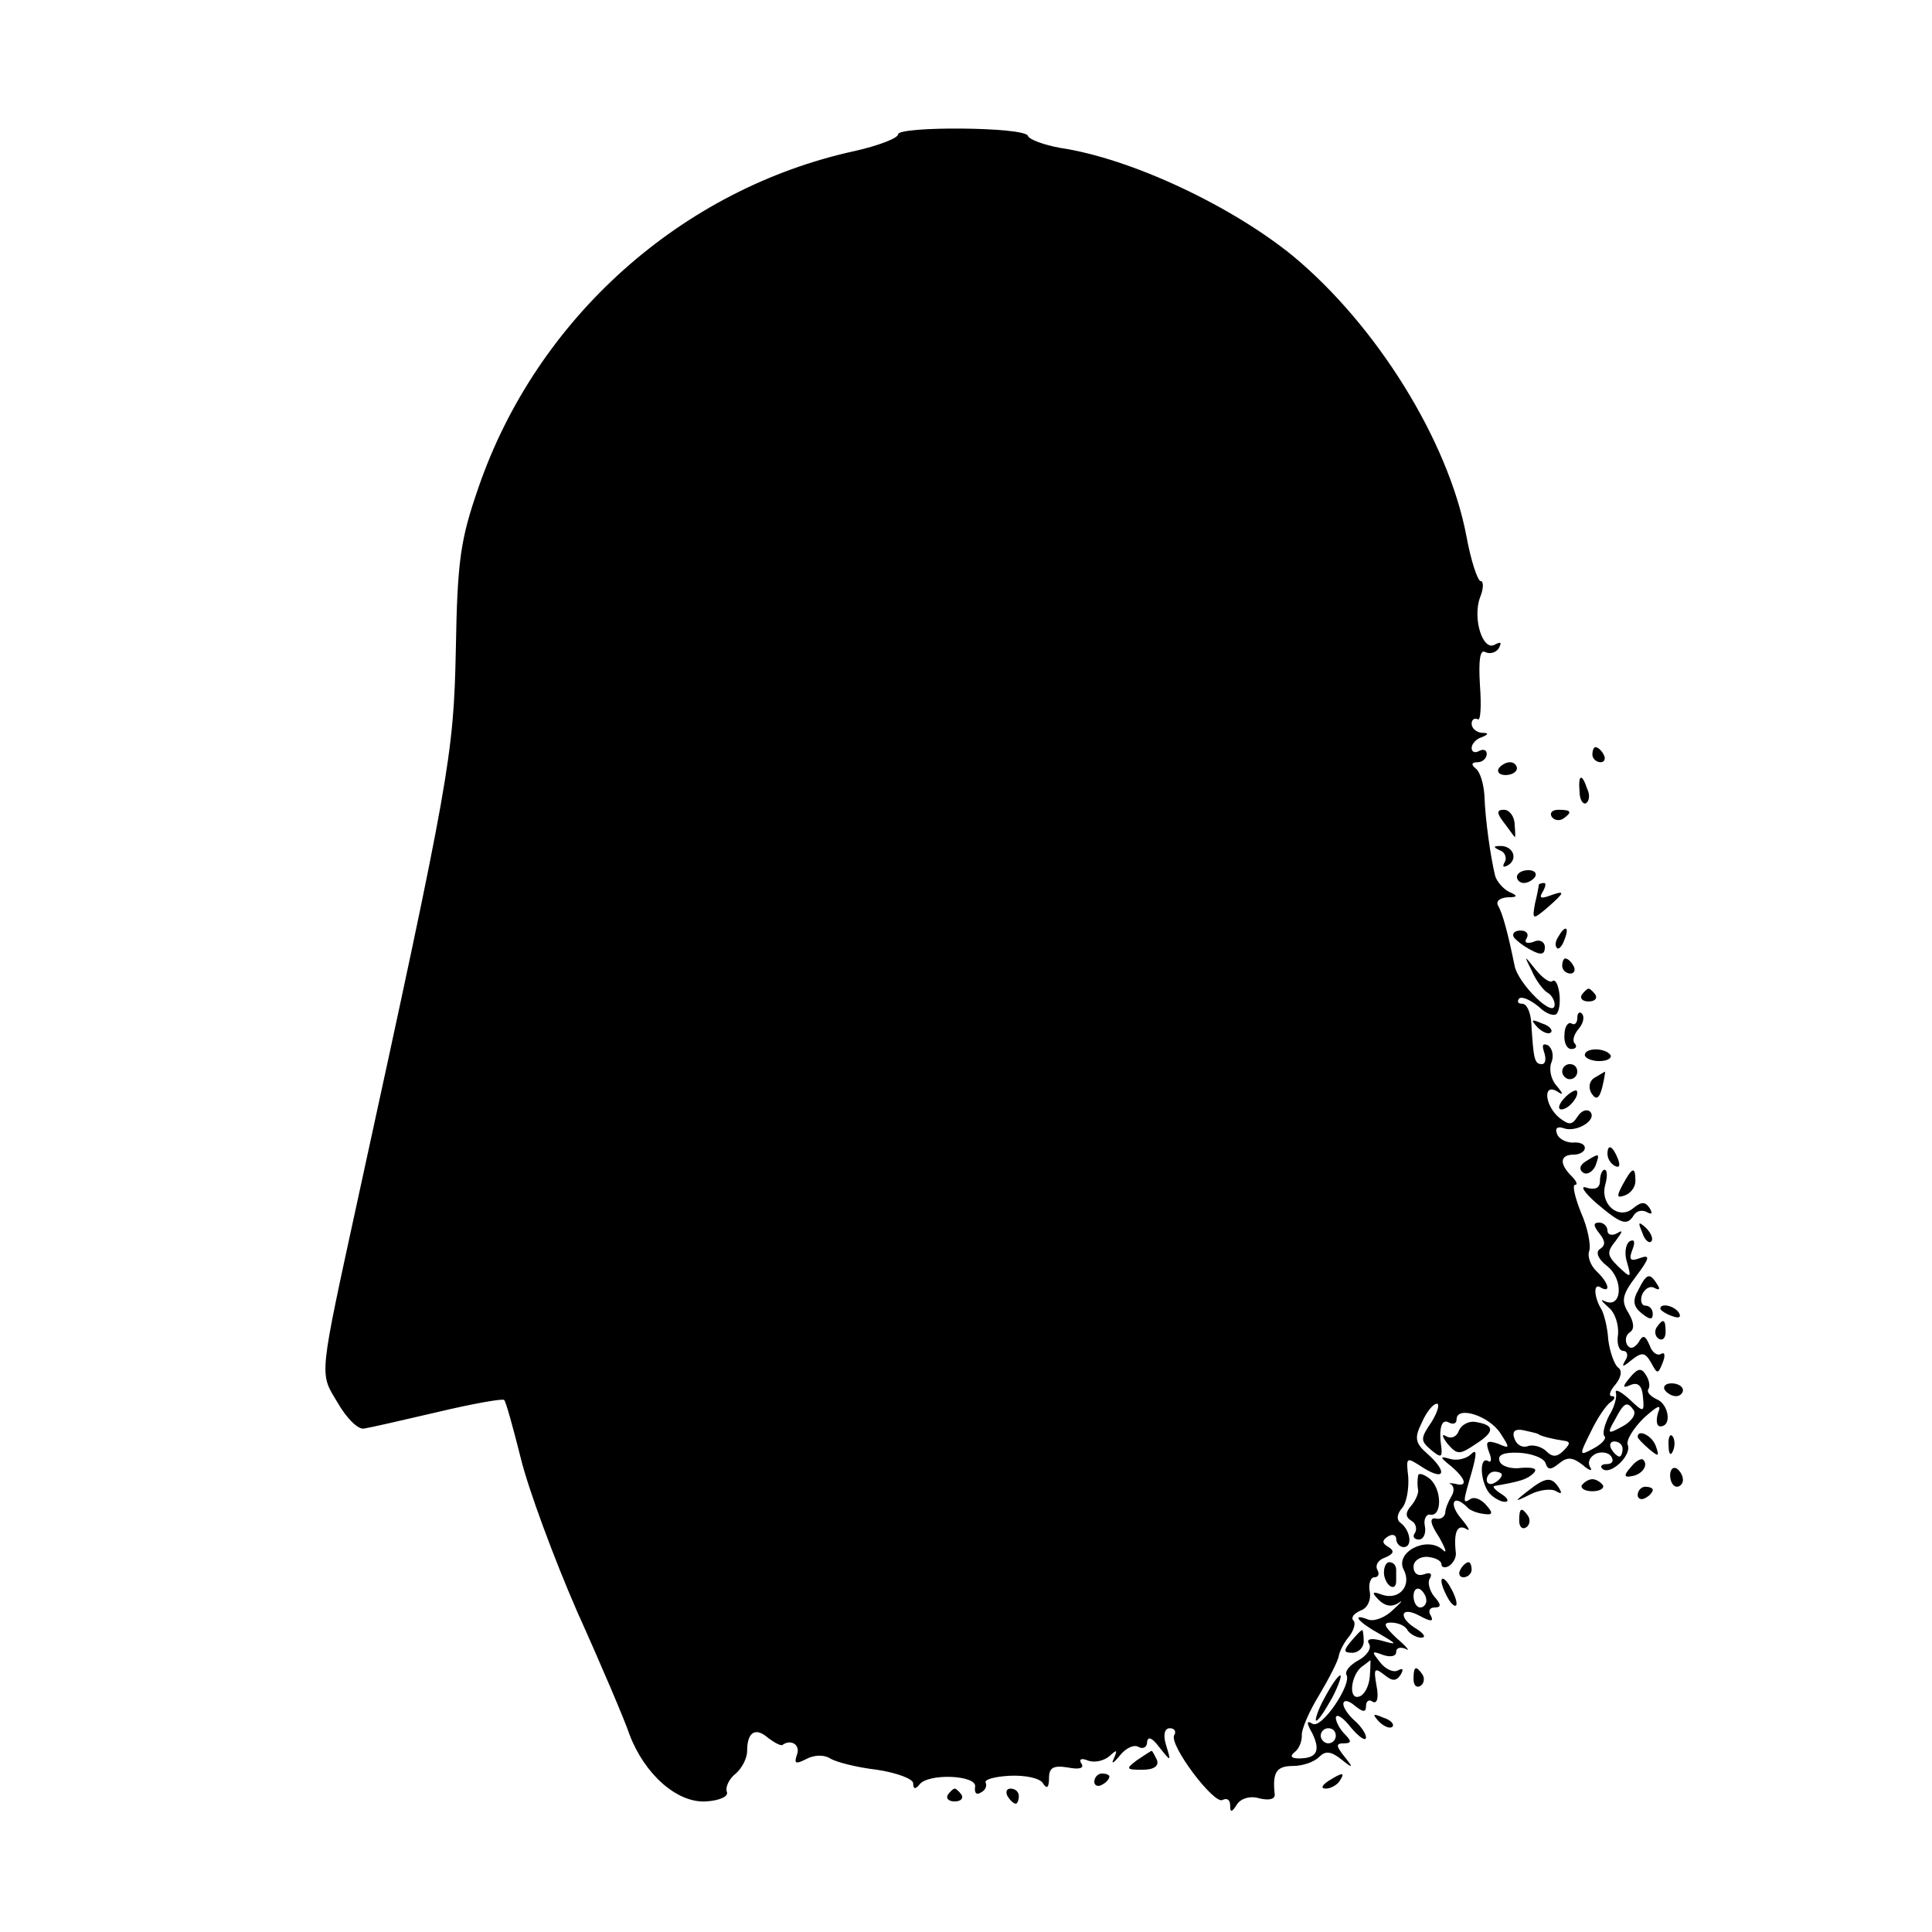
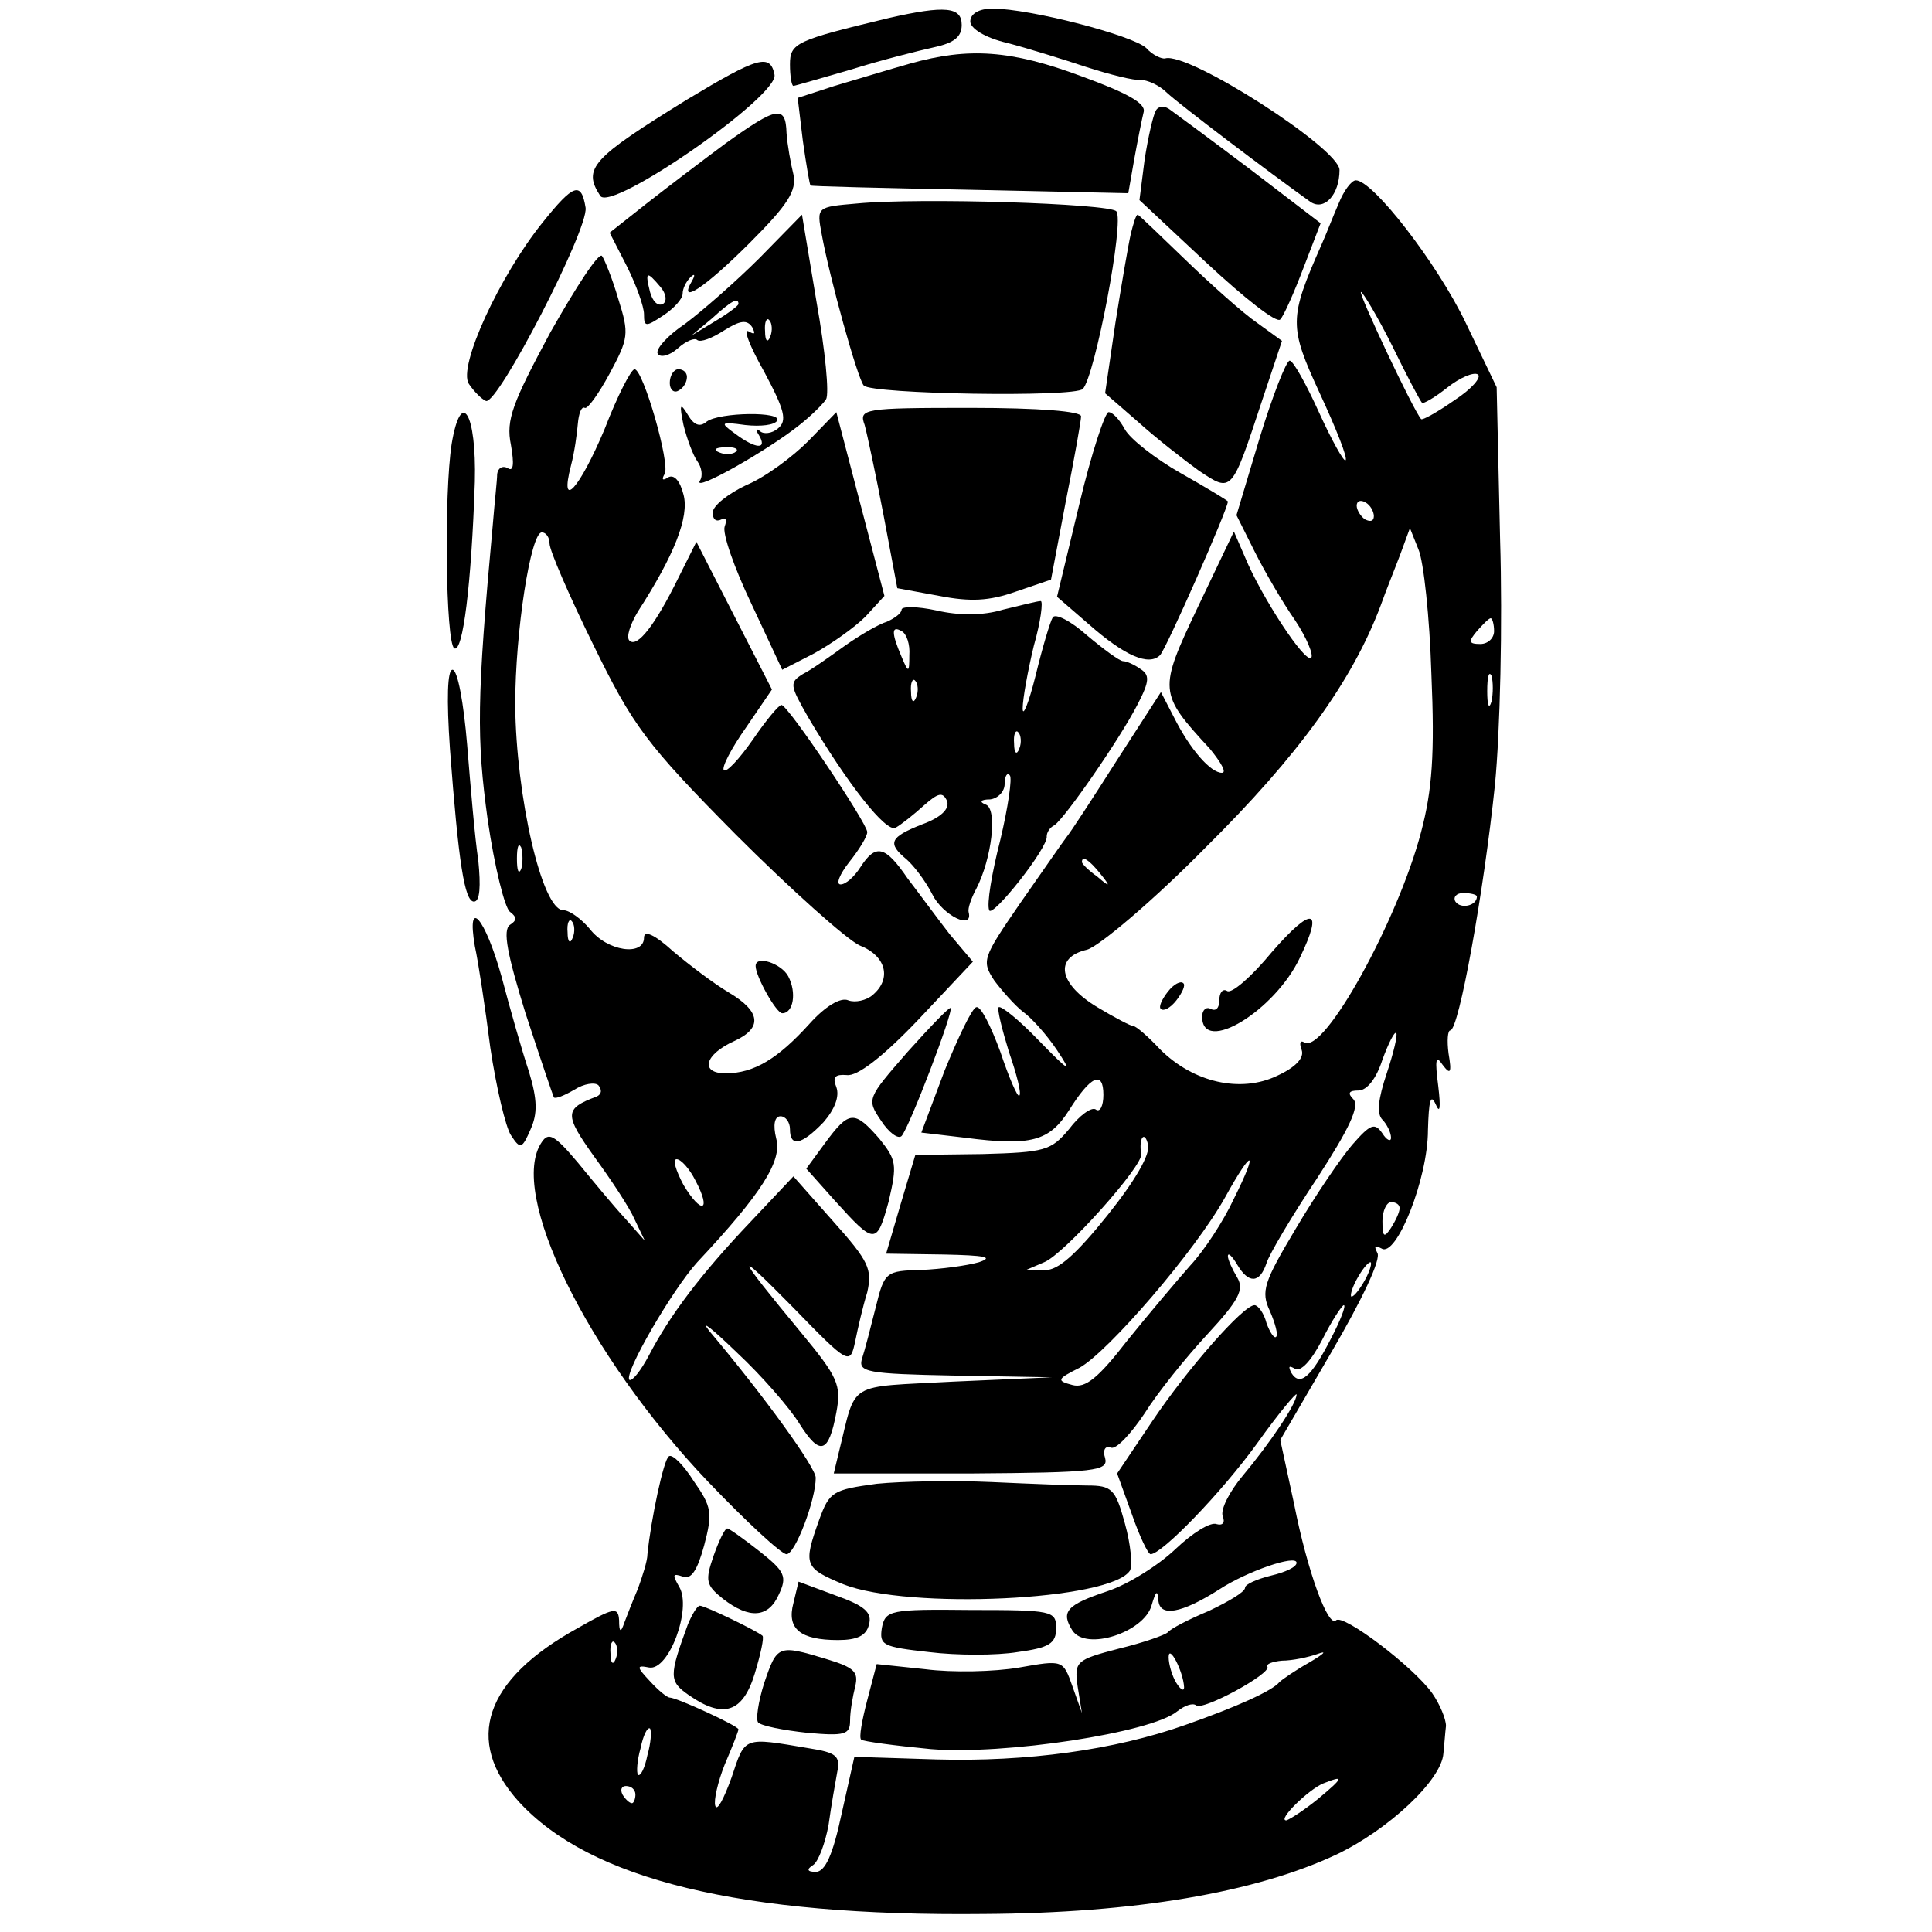
- <svg xmlns="http://www.w3.org/2000/svg" version="1.0" width="256pt" height="256pt" viewBox="0 0 256 256" preserveAspectRatio="xMidYMid meet">
-   <g transform="translate(0,256) scale(0.1,-0.1)" fill="#000000" stroke="none">
-     <path d="M1190 2382 c0 -5 -26 -15 -57 -22 -230 -50 -422 -222 -499 -446 -24 -69 -28 -97 -30 -215 -3 -141 -8 -169 -129 -724 -53 -244 -52 -233 -28 -273 12 -21 27 -36 35 -35 7 1 51 11 98 22 46 11 86 18 88 16 2 -1 12 -37 22 -77 10 -41 44 -133 75 -204 32 -71 63 -144 69 -162 20 -53 63 -91 101 -89 19 1 31 7 28 13 -2 6 3 17 12 24 8 7 15 20 15 30 0 25 11 32 28 17 8 -6 17 -11 19 -9 11 8 24 0 19 -13 -4 -12 -2 -13 12 -6 11 6 24 6 32 1 8 -5 36 -12 62 -15 26 -4 48 -12 48 -18 0 -8 3 -8 8 -2 11 16 78 13 74 -3 -1 -8 2 -11 8 -7 6 3 8 9 6 13 -2 4 12 8 32 9 20 1 40 -3 44 -10 5 -8 8 -6 8 7 0 14 6 17 25 14 15 -3 22 -1 18 5 -4 6 0 8 9 4 9 -3 21 0 28 6 10 9 11 9 6 -3 -4 -8 -1 -7 8 4 8 10 19 15 25 11 6 -3 11 0 11 7 1 8 7 5 16 -7 16 -20 16 -20 9 3 -4 13 -2 22 5 22 6 0 9 -4 6 -9 -8 -12 53 -93 64 -86 6 3 10 0 10 -7 0 -10 2 -10 9 1 5 8 18 12 30 8 13 -3 21 -1 20 6 -3 28 2 37 24 37 13 0 28 5 35 12 8 8 15 8 29 -3 16 -13 17 -12 4 4 -11 14 -11 17 0 17 10 0 10 3 1 12 -7 7 -12 17 -12 22 1 6 10 0 20 -13 11 -13 20 -19 20 -13 0 5 -7 15 -15 22 -8 7 -15 17 -15 22 0 6 7 5 15 -2 11 -9 15 -9 15 -1 0 7 4 10 9 6 6 -3 8 6 5 21 -4 23 -3 25 10 15 11 -9 16 -9 22 0 4 7 3 9 -3 6 -6 -4 -17 1 -24 10 -12 15 -12 16 4 10 9 -3 17 -2 17 4 0 6 6 7 13 4 6 -4 1 3 -12 14 -17 16 -19 21 -8 21 9 0 19 -4 22 -10 3 -5 12 -10 18 -10 7 0 4 5 -5 11 -26 15 -23 32 3 18 15 -8 19 -8 15 0 -4 6 -2 11 5 11 9 0 9 4 -1 15 -6 8 -9 19 -5 24 3 6 0 8 -8 5 -8 -3 -14 1 -14 10 0 8 9 14 19 13 10 -1 18 -5 18 -10 0 -4 5 -5 10 -2 6 4 10 12 9 18 -3 27 2 38 14 31 6 -4 3 2 -7 14 -17 20 -10 33 8 15 3 -4 13 -8 22 -9 12 -2 13 1 3 12 -6 7 -15 11 -20 8 -11 -7 -11 -6 1 35 7 25 7 32 -1 24 -6 -6 -19 -9 -28 -6 -14 4 -13 2 2 -10 20 -17 22 -28 5 -23 -7 1 -10 1 -5 -1 4 -3 4 -10 0 -16 -4 -7 -8 -16 -8 -22 -1 -5 -6 -9 -13 -7 -8 1 -7 -7 5 -25 9 -16 11 -23 4 -16 -21 18 -63 -4 -51 -27 11 -21 -6 -41 -29 -33 -13 5 -14 3 -4 -7 8 -8 17 -10 26 -4 7 5 4 1 -7 -9 -10 -10 -25 -16 -33 -13 -23 9 -14 -3 15 -19 24 -14 24 -15 3 -9 -15 4 -21 2 -17 -4 4 -6 -3 -16 -14 -22 -11 -6 -18 -14 -16 -19 8 -12 -33 -73 -45 -65 -8 5 -8 1 0 -13 11 -23 6 -33 -18 -33 -10 0 -12 3 -6 8 6 4 10 14 10 22 -1 8 10 33 23 54 13 22 25 45 26 52 1 6 7 18 14 26 6 8 9 18 5 21 -3 4 1 9 10 13 9 3 14 14 12 25 -2 10 1 19 6 19 6 0 7 5 4 10 -3 6 1 13 10 16 12 5 13 9 5 14 -9 5 -9 9 -1 14 6 4 11 2 11 -3 0 -6 5 -11 10 -11 12 0 9 22 -4 32 -6 4 -5 12 2 20 6 7 9 26 8 41 -3 27 -3 27 20 12 29 -18 32 -5 5 19 -16 14 -17 21 -7 41 6 14 15 25 20 25 4 0 1 -11 -7 -24 -15 -22 -15 -25 -1 -37 13 -11 15 -10 14 2 -4 26 0 40 10 34 6 -3 10 -1 10 4 0 19 43 5 58 -18 13 -20 13 -21 -3 -14 -15 5 -17 3 -12 -11 4 -9 3 -15 -1 -12 -12 7 -11 -26 1 -42 5 -6 15 -12 21 -12 6 0 4 5 -4 10 -8 5 -13 10 -10 11 35 6 44 9 52 17 6 6 0 8 -16 7 -13 -2 -27 2 -29 9 -3 8 5 12 26 11 17 -1 33 -7 35 -14 3 -9 7 -9 18 0 11 9 18 8 31 -2 9 -8 14 -9 10 -3 -4 7 0 14 8 18 8 3 17 1 20 -4 4 -6 1 -10 -6 -10 -7 0 -9 -3 -6 -6 10 -10 39 17 34 31 -3 6 7 22 21 36 19 17 24 19 19 7 -3 -10 -2 -18 3 -18 16 0 11 30 -5 36 -8 4 -13 9 -11 13 3 4 1 13 -3 19 -6 10 -11 9 -21 -3 -11 -13 -10 -15 1 -10 10 4 15 -2 16 -16 2 -21 1 -21 -18 -3 -11 10 -19 14 -18 9 2 -6 -2 -20 -9 -31 -6 -12 -9 -24 -6 -27 3 -3 -3 -10 -14 -16 -20 -11 -20 -10 -4 22 8 17 20 35 26 39 6 4 7 8 2 8 -5 0 -3 7 5 16 7 9 9 18 3 22 -5 4 -11 21 -13 37 -1 17 -6 35 -9 40 -10 16 -11 36 -1 29 14 -8 11 6 -6 22 -8 8 -12 20 -9 27 2 7 -2 30 -11 50 -8 20 -12 37 -8 37 4 0 2 5 -5 12 -16 16 -15 28 3 28 8 0 15 4 15 9 0 5 -7 8 -16 7 -9 0 -19 5 -21 12 -3 7 1 10 9 7 17 -6 45 11 35 22 -5 4 -12 1 -17 -7 -7 -11 -11 -11 -24 -1 -19 16 -22 46 -3 35 9 -6 9 -4 -1 8 -7 8 -10 22 -6 31 3 8 1 18 -5 22 -7 3 -8 0 -5 -9 3 -9 2 -16 -3 -16 -10 0 -11 7 -14 55 -1 14 -6 25 -12 25 -6 0 -7 3 -4 7 4 3 15 -2 26 -11 10 -10 21 -13 24 -9 8 12 2 49 -6 43 -3 -3 -13 4 -22 15 -16 20 -16 20 -5 -2 5 -12 15 -25 20 -28 6 -3 10 -11 10 -16 0 -20 -48 27 -53 51 -9 44 -16 70 -22 80 -3 6 2 10 12 11 14 0 15 2 3 7 -8 4 -17 14 -19 22 -6 25 -13 74 -14 105 -1 17 -6 33 -12 37 -6 5 -5 8 3 8 6 0 12 5 12 11 0 5 -4 7 -10 4 -5 -3 -10 -2 -10 4 0 5 6 12 13 14 10 4 10 6 0 6 -7 1 -13 6 -13 12 0 5 3 8 8 6 4 -3 5 18 3 45 -2 33 0 48 7 44 6 -3 14 -1 18 5 4 8 3 9 -5 5 -16 -10 -30 34 -20 62 5 12 5 22 1 22 -4 0 -13 27 -19 60 -24 126 -119 279 -230 371 -81 66 -214 129 -308 143 -22 4 -41 11 -43 16 -4 12 -172 13 -172 2z m975 -1691 c3 -6 -4 -15 -15 -21 -20 -11 -21 -10 -10 9 12 23 16 25 25 12z m-127 -31 c3 -3 20 -7 34 -9 9 -1 9 -4 0 -13 -9 -9 -15 -9 -23 -1 -6 6 -17 9 -24 7 -7 -3 -15 1 -18 9 -4 10 0 14 11 12 9 -2 18 -4 20 -5z m112 -20 c0 -5 -2 -10 -4 -10 -3 0 -8 5 -11 10 -3 6 -1 10 4 10 6 0 11 -4 11 -10z m-160 -34 c0 -3 -4 -8 -10 -11 -5 -3 -10 -1 -10 4 0 6 5 11 10 11 6 0 10 -2 10 -4z m-100 -167 c0 -5 -4 -9 -8 -9 -5 0 -9 7 -9 15 0 8 4 12 9 9 4 -3 8 -9 8 -15z m-75 -101 c-1 -12 -7 -24 -14 -26 -15 -5 -11 29 4 40 6 4 10 8 11 8 0 0 0 -10 -1 -22z m-45 -78 c0 -5 -4 -10 -10 -10 -5 0 -10 5 -10 10 0 6 5 10 10 10 6 0 10 -4 10 -10z" />
-     <path d="M2110 1560 c0 -5 5 -10 11 -10 5 0 7 5 4 10 -3 6 -8 10 -11 10 -2 0 -4 -4 -4 -10z" />
-     <path d="M1986 1542 c-3 -5 1 -9 9 -9 8 0 15 4 15 9 0 4 -4 8 -9 8 -6 0 -12 -4 -15 -8z" />
-     <path d="M2093 1511 c0 -11 5 -18 9 -15 4 3 5 11 1 19 -7 21 -12 19 -10 -4z" />
-     <path d="M1992 1471 c7 -9 13 -18 15 -20 1 -2 1 5 0 16 0 11 -7 20 -14 20 -10 0 -10 -4 -1 -16z" />
-     <path d="M2056 1478 c3 -5 10 -6 15 -3 13 9 11 12 -6 12 -8 0 -12 -4 -9 -9z" />
-     <path d="M1988 1433 c6 -2 9 -10 6 -15 -4 -7 -2 -8 5 -4 13 9 5 26 -12 25 -9 0 -8 -2 1 -6z" />
-     <path d="M2010 1398 c0 -4 4 -8 9 -8 6 0 12 4 15 8 3 5 -1 9 -9 9 -8 0 -15 -4 -15 -9z" />
-     <path d="M2039 1388 c0 -2 -2 -13 -5 -25 -4 -22 -3 -22 16 -6 24 21 25 24 3 16 -11 -4 -14 -3 -9 5 4 7 5 12 2 12 -3 0 -6 -1 -7 -2z" />
-     <path d="M2006 1318 c3 -4 13 -12 23 -17 13 -7 18 -6 18 4 0 7 -7 11 -15 7 -9 -3 -13 -1 -9 5 3 5 0 10 -8 10 -8 0 -12 -4 -9 -9z" />
-     <path d="M2065 1319 c-4 -6 -5 -12 -2 -15 2 -3 7 2 10 11 7 17 1 20 -8 4z" />
-     <path d="M2070 1280 c0 -5 5 -10 11 -10 5 0 7 5 4 10 -3 6 -8 10 -11 10 -2 0 -4 -4 -4 -10z" />
-     <path d="M2096 1242 c-3 -5 1 -9 9 -9 8 0 12 4 9 9 -3 4 -7 8 -9 8 -2 0 -6 -4 -9 -8z" />
-     <path d="M2090 1211 c0 -7 -4 -10 -8 -7 -4 2 -9 -4 -9 -15 -1 -10 3 -19 9 -19 6 0 8 3 5 7 -4 3 -2 12 5 20 6 7 8 16 4 20 -3 3 -6 1 -6 -6z" />
-     <path d="M2037 1199 c7 -7 15 -10 18 -7 3 3 -2 9 -12 12 -14 6 -15 5 -6 -5z" />
-     <path d="M2100 1162 c0 -4 9 -8 19 -8 11 0 17 4 15 8 -7 10 -34 10 -34 0z" />
-     <path d="M2070 1140 c0 -5 5 -10 10 -10 6 0 10 5 10 10 0 6 -4 10 -10 10 -5 0 -10 -4 -10 -10z" />
-     <path d="M2113 1132 c-7 -4 -9 -13 -4 -21 6 -9 10 -7 14 8 3 12 4 21 4 21 -1 0 -7 -4 -14 -8z" />
-     <path d="M2072 1104 c-7 -8 -8 -14 -3 -14 10 0 25 19 20 25 -2 1 -10 -3 -17 -11z" />
-     <path d="M2130 1031 c0 -6 4 -13 10 -16 6 -3 7 1 4 9 -7 18 -14 21 -14 7z" />
-     <path d="M2101 1021 c-8 -5 -9 -11 -3 -15 5 -3 12 1 16 9 6 17 6 18 -13 6z" />
-     <path d="M2120 995 c0 -9 -6 -12 -17 -9 -10 4 -5 -5 12 -20 33 -28 41 -31 50 -16 4 6 11 7 17 4 7 -4 8 -2 4 5 -6 9 -11 9 -22 0 -19 -16 -44 5 -37 31 3 11 3 20 -1 20 -3 0 -6 -7 -6 -15z" />
-     <path d="M2150 990 c-8 -15 -8 -18 3 -14 8 3 14 11 14 19 0 20 -4 19 -17 -5z" />
-     <path d="M2119 926 c8 -10 9 -16 1 -21 -6 -4 -3 -13 10 -23 22 -18 19 -57 -4 -46 -6 3 -4 0 5 -8 9 -7 14 -23 13 -36 -2 -12 1 -22 7 -22 5 0 7 -6 3 -12 -6 -10 -4 -10 8 0 14 11 18 10 26 -4 8 -15 9 -15 15 0 4 10 3 15 -2 12 -5 -3 -12 2 -15 11 -6 14 -9 15 -15 4 -6 -8 -11 -9 -15 -3 -3 6 -2 13 4 17 6 4 5 13 -2 25 -10 16 -9 24 10 49 18 24 19 29 5 24 -13 -5 -15 -2 -10 11 4 10 3 15 -4 11 -5 -4 -7 -16 -3 -28 6 -21 5 -21 -12 -5 -15 15 -15 19 -3 34 9 12 10 15 2 10 -7 -4 -13 -2 -13 3 0 6 -5 11 -11 11 -8 0 -8 -4 0 -14z" />
-     <path d="M2176 927 c3 -10 9 -15 12 -12 3 3 0 11 -7 18 -10 9 -11 8 -5 -6z" />
-     <path d="M2171 851 c-8 -14 -7 -22 4 -31 11 -9 15 -9 15 -1 0 6 -4 11 -10 11 -5 0 -7 7 -4 15 4 8 11 12 17 8 6 -3 7 -1 3 5 -10 16 -14 15 -25 -7z" />
-     <path d="M2200 826 c0 -2 7 -7 16 -10 8 -3 12 -2 9 4 -6 10 -25 14 -25 6z" />
-     <path d="M2195 801 c-3 -5 -2 -12 3 -15 5 -3 9 1 9 9 0 17 -3 19 -12 6z" />
-     <path d="M2206 718 c3 -4 9 -8 15 -8 5 0 9 4 9 8 0 5 -7 9 -15 9 -8 0 -12 -4 -9 -9z" />
-     <path d="M1933 664 c-3 -8 -10 -11 -17 -7 -6 4 -5 -1 2 -10 13 -15 16 -15 38 0 25 16 25 25 -2 29 -8 1 -18 -4 -21 -12z" />
-     <path d="M2170 656 c0 -2 7 -9 15 -16 13 -11 14 -10 9 4 -5 14 -24 23 -24 12z" />
-     <path d="M2211 644 c0 -11 3 -14 6 -6 3 7 2 16 -1 19 -3 4 -6 -2 -5 -13z" />
-     <path d="M2161 616 c-10 -11 -9 -14 1 -12 14 2 23 15 15 22 -2 2 -10 -2 -16 -10z" />
-     <path d="M2213 605 c0 -8 4 -15 9 -15 4 0 8 4 8 9 0 6 -4 12 -8 15 -5 3 -9 -1 -9 -9z" />
-     <path d="M1879 604 c-1 -5 -1 -13 0 -18 1 -4 -3 -14 -9 -21 -8 -9 -8 -15 0 -20 6 -3 8 -11 5 -16 -4 -5 -1 -9 5 -9 6 0 10 8 8 18 -2 9 2 16 7 15 16 -3 16 34 -1 48 -8 6 -15 8 -15 3z" />
-     <path d="M2024 584 c-18 -14 -18 -15 4 -4 12 6 28 8 34 4 7 -4 8 -3 4 4 -10 16 -18 15 -42 -4z" />
-     <path d="M2096 592 c-2 -4 4 -8 14 -8 10 0 16 4 14 8 -3 4 -9 8 -14 8 -5 0 -11 -4 -14 -8z" />
-     <path d="M2170 579 c0 -5 5 -7 10 -4 6 3 10 8 10 11 0 2 -4 4 -10 4 -5 0 -10 -5 -10 -11z" />
-     <path d="M2013 545 c0 -8 4 -12 9 -9 5 3 6 10 3 15 -9 13 -12 11 -12 -6z" />
-     <path d="M1834 473 c3 -16 16 -22 16 -8 0 3 0 10 0 15 0 6 -4 10 -9 10 -5 0 -8 -8 -7 -17z" />
-     <path d="M1935 480 c-3 -5 -1 -10 4 -10 6 0 11 5 11 10 0 6 -2 10 -4 10 -3 0 -8 -4 -11 -10z" />
-     <path d="M1910 465 c0 -5 5 -17 10 -25 5 -8 10 -10 10 -5 0 6 -5 17 -10 25 -5 8 -10 11 -10 5z" />
-     <path d="M1790 385 c-10 -12 -10 -15 2 -15 8 0 15 7 15 15 0 8 -1 15 -2 15 -2 0 -8 -7 -15 -15z" />
-     <path d="M1873 335 c0 -8 4 -12 9 -9 5 3 6 10 3 15 -9 13 -12 11 -12 -6z" />
-     <path d="M1755 310 c-9 -16 -13 -30 -11 -30 3 0 12 14 21 30 9 17 13 30 11 30 -3 0 -12 -13 -21 -30z" />
-     <path d="M1827 279 c7 -7 15 -10 18 -7 3 3 -2 9 -12 12 -14 6 -15 5 -6 -5z" />
-     <path d="M1507 228 c-16 -12 -15 -13 7 -13 15 0 22 5 19 13 -3 6 -6 12 -7 12 -1 0 -10 -6 -19 -12z" />
-     <path d="M1450 199 c0 -5 5 -7 10 -4 6 3 10 8 10 11 0 2 -4 4 -10 4 -5 0 -10 -5 -10 -11z" />
-     <path d="M1760 200 c-9 -6 -10 -10 -3 -10 6 0 15 5 18 10 8 12 4 12 -15 0z" />
-     <path d="M1256 182 c-3 -5 1 -9 9 -9 8 0 12 4 9 9 -3 4 -7 8 -9 8 -2 0 -6 -4 -9 -8z" />
-     <path d="M1335 180 c3 -5 8 -10 11 -10 2 0 4 5 4 10 0 6 -5 10 -11 10 -5 0 -7 -4 -4 -10z" />
+ <svg xmlns="http://www.w3.org/2000/svg" version="1.0" width="225pt" height="225pt" viewBox="0 0 225 225" preserveAspectRatio="xMidYMid meet">
+   <g transform="translate(0,225) scale(0.1,-0.1)" fill="#000000" stroke="none">
+     <path d="M1035 2229 c-108 -26 -115 -29 -115 -54 0 -14 2 -25 4 -25 2 0 32 9 67 19 35 11 79 22 97 26 23 5 32 12 32 26 0 21 -19 23 -85 8z" />
+     <path d="M1130 2225 c0 -8 17 -19 43 -25 23 -6 65 -19 92 -28 28 -9 56 -16 63 -15 8 0 22 -6 31 -15 15 -14 118 -92 167 -127 16 -11 34 8 34 37 0 25 -176 138 -203 130 -4 -1 -15 4 -22 12 -16 15 -136 46 -179 46 -16 0 -26 -6 -26 -15z" />
+     <path d="M1060 2176 c-25 -7 -64 -19 -88 -26 l-43 -14 6 -50 c4 -28 8 -52 9 -52 0 -1 84 -3 186 -5 l184 -4 7 40 c4 22 9 47 11 55 2 10 -20 22 -72 41 -83 31 -132 34 -200 15z" />
+     <path d="M800 2134 c-110 -68 -122 -80 -101 -112 12 -20 208 116 203 141 -5 25 -19 21 -102 -29z" />
+     <path d="M1346 2121 c-3 -5 -9 -31 -13 -57 l-6 -47 78 -73 c44 -41 82 -71 86 -66 4 4 16 31 27 60 l20 52 -81 62 c-45 34 -87 65 -94 70 -6 5 -14 5 -17 -1z" />
+     <path d="M845 2083 c-27 -20 -69 -52 -92 -70 l-43 -34 20 -39 c11 -22 20 -47 20 -56 0 -15 2 -15 23 -1 12 8 22 19 22 25 0 6 4 14 9 19 5 5 6 3 2 -4 -17 -29 14 -9 67 44 45 45 55 61 51 80 -3 12 -7 34 -8 48 -1 33 -11 31 -71 -12z m-76 -167 c7 -8 8 -17 3 -20 -6 -3 -12 3 -15 14 -6 24 -4 25 12 6z" />
+     <path d="M1559 2013 c-7 -16 -15 -37 -20 -48 -38 -86 -38 -95 -2 -173 19 -41 33 -76 30 -78 -2 -2 -16 23 -31 56 -15 33 -30 60 -34 60 -4 0 -20 -41 -35 -90 l-27 -90 21 -42 c12 -24 33 -60 47 -80 14 -21 22 -41 19 -44 -7 -7 -58 71 -77 117 l-13 30 -42 -88 c-46 -97 -46 -100 14 -165 13 -16 20 -28 14 -28 -13 0 -37 27 -56 65 l-15 29 -51 -79 c-28 -44 -54 -84 -59 -90 -4 -5 -28 -40 -54 -77 -44 -64 -45 -67 -30 -90 9 -12 24 -29 33 -36 10 -7 28 -27 40 -45 18 -27 15 -26 -21 11 -23 24 -44 41 -47 39 -2 -2 4 -26 12 -52 9 -26 15 -49 12 -51 -2 -2 -12 21 -22 51 -11 30 -23 54 -28 52 -5 -1 -21 -35 -37 -74 l-27 -72 51 -6 c77 -10 98 -4 121 32 25 40 40 47 40 18 0 -13 -4 -21 -9 -17 -5 3 -19 -7 -31 -23 -21 -25 -28 -27 -101 -29 l-78 -1 -17 -57 -17 -58 67 -1 c48 -1 59 -3 41 -9 -14 -4 -44 -8 -67 -9 -41 -1 -43 -2 -53 -43 -6 -24 -13 -51 -16 -60 -5 -16 5 -18 108 -20 l113 -2 -114 -5 c-127 -7 -113 2 -134 -82 l-6 -25 160 0 c145 1 160 3 156 18 -3 9 0 15 7 12 6 -2 23 16 39 40 15 24 48 65 73 92 37 40 43 52 35 66 -6 10 -11 21 -11 25 0 5 5 0 11 -10 13 -22 26 -22 34 2 3 10 29 54 59 99 37 57 50 84 42 92 -7 7 -5 10 6 10 10 0 21 14 28 36 7 19 14 33 16 31 2 -2 -3 -23 -11 -47 -10 -30 -12 -47 -5 -54 5 -5 10 -15 10 -21 0 -5 -5 -3 -10 5 -9 13 -14 11 -35 -13 -13 -15 -43 -59 -66 -98 -37 -62 -41 -73 -30 -96 6 -14 10 -28 7 -30 -2 -2 -7 5 -11 16 -3 12 -10 21 -14 21 -13 0 -78 -74 -119 -135 l-41 -61 17 -47 c9 -26 19 -47 22 -47 13 0 82 71 124 129 25 35 46 60 46 57 0 -11 -32 -58 -63 -95 -15 -18 -26 -39 -23 -47 3 -7 0 -11 -7 -9 -7 3 -28 -10 -48 -29 -20 -19 -55 -41 -79 -49 -48 -16 -55 -24 -41 -46 16 -24 83 -2 92 29 5 17 7 19 8 7 1 -21 27 -16 71 12 32 21 90 41 90 31 0 -5 -13 -11 -30 -15 -16 -4 -30 -10 -30 -14 0 -5 -19 -16 -42 -27 -24 -10 -45 -21 -48 -25 -3 -3 -28 -12 -57 -19 -50 -13 -52 -15 -48 -44 l5 -31 -11 31 c-11 31 -11 31 -62 22 -29 -5 -78 -6 -109 -2 l-57 6 -11 -42 c-6 -23 -10 -44 -7 -46 2 -2 39 -7 81 -11 85 -7 257 19 287 44 9 7 18 10 22 7 7 -7 88 37 83 45 -2 3 6 6 17 7 12 0 31 4 42 8 11 4 7 0 -10 -10 -16 -9 -32 -20 -35 -23 -8 -10 -50 -29 -110 -50 -82 -29 -184 -43 -290 -40 l-95 3 -15 -67 c-10 -47 -19 -67 -30 -67 -10 0 -11 3 -3 8 6 4 14 25 18 47 3 22 8 50 10 61 4 19 -1 23 -33 28 -77 13 -74 14 -90 -34 -9 -25 -17 -40 -19 -33 -2 6 3 28 11 48 9 21 16 39 16 41 0 4 -72 37 -80 37 -3 0 -13 8 -23 19 -16 17 -16 19 -1 16 23 -4 50 69 35 94 -8 14 -8 16 4 12 10 -4 17 7 25 36 10 38 9 45 -12 75 -12 19 -25 32 -29 29 -6 -3 -21 -74 -25 -114 0 -8 -6 -26 -11 -40 -6 -14 -13 -32 -16 -40 -4 -12 -6 -11 -6 3 -1 16 -6 15 -48 -9 -109 -60 -133 -131 -69 -202 83 -91 259 -134 542 -131 176 1 316 25 410 69 61 29 123 87 125 118 1 9 2 24 3 32 0 8 -7 25 -16 38 -22 31 -104 93 -112 85 -9 -9 -33 55 -49 136 l-16 74 60 103 c35 60 58 108 53 115 -4 8 -3 9 5 5 17 -11 54 81 54 138 1 34 3 43 9 30 5 -12 6 -4 3 21 -4 31 -3 37 5 25 9 -12 11 -10 7 13 -2 15 -1 27 2 27 10 0 39 161 52 286 6 61 9 188 6 286 l-4 177 -36 75 c-33 69 -108 166 -128 166 -5 0 -14 -12 -20 -27z m62 -165 c17 -35 33 -65 35 -67 1 -2 15 6 30 18 14 11 30 18 35 15 5 -3 -7 -17 -27 -30 -20 -14 -38 -24 -39 -22 -9 10 -74 148 -70 148 2 0 19 -28 36 -62z m-21 -199 c0 -6 -4 -7 -10 -4 -5 3 -10 11 -10 16 0 6 5 7 10 4 6 -3 10 -11 10 -16z m67 -184 c4 -93 1 -135 -12 -184 -27 -103 -113 -259 -136 -245 -5 3 -6 -1 -3 -9 3 -9 -7 -20 -29 -30 -42 -20 -97 -8 -136 31 -14 15 -28 27 -31 27 -3 0 -22 10 -42 22 -45 27 -51 58 -12 67 14 4 77 57 138 119 108 107 171 194 204 282 6 17 17 44 23 60 l11 30 10 -25 c6 -14 13 -79 15 -145z m73 50 c0 -8 -7 -15 -16 -15 -14 0 -14 3 -4 15 7 8 14 15 16 15 2 0 4 -7 4 -15z m-3 -82 c-3 -10 -5 -4 -5 12 0 17 2 24 5 18 2 -7 2 -21 0 -30z m-456 -200 c13 -16 12 -17 -3 -4 -10 7 -18 15 -18 17 0 8 8 3 21 -13z m439 -27 c0 -11 -19 -15 -25 -6 -3 5 1 10 9 10 9 0 16 -2 16 -4z m-430 -371 c-36 -45 -58 -65 -73 -64 l-22 0 21 9 c23 9 116 113 113 126 -3 19 4 28 8 11 3 -11 -15 -42 -47 -82z m147 19 c-12 -26 -35 -61 -51 -78 -15 -17 -48 -56 -73 -87 -34 -44 -49 -56 -64 -52 -19 5 -18 7 8 20 33 18 135 136 170 199 32 58 39 56 10 -2z m193 -11 c0 -5 -5 -15 -10 -23 -8 -12 -10 -11 -10 8 0 12 5 22 10 22 6 0 10 -3 10 -7z m-40 -83 c-6 -11 -13 -20 -16 -20 -2 0 0 9 6 20 6 11 13 20 16 20 2 0 0 -9 -6 -20z m-40 -69 c-23 -45 -36 -56 -46 -40 -4 8 -3 9 4 5 7 -4 19 9 32 34 11 22 23 40 25 40 3 0 -4 -18 -15 -39z m-833 -373 c-3 -8 -6 -5 -6 6 -1 11 2 17 5 13 3 -3 4 -12 1 -19z m662 -33 c0 -5 -4 -3 -9 5 -5 8 -9 22 -9 30 0 16 17 -16 18 -35z m-625 -79 c-3 -15 -8 -25 -11 -23 -2 3 -1 17 3 31 3 15 8 25 11 23 2 -3 1 -17 -3 -31z m781 -51 c-16 -13 -33 -24 -37 -25 -11 0 26 36 43 43 25 10 24 7 -6 -18z m-795 5 c0 -5 -2 -10 -4 -10 -3 0 -8 5 -11 10 -3 6 -1 10 4 10 6 0 11 -4 11 -10z" />
+     <path d="M1481 1141 c-23 -28 -47 -49 -52 -45 -5 3 -9 -2 -9 -11 0 -9 -4 -13 -10 -10 -5 3 -10 -1 -10 -9 0 -45 85 7 114 69 28 58 14 60 -33 6z" />
+     <path d="M1360 1095 c-7 -9 -11 -18 -8 -20 3 -3 11 1 18 10 7 9 11 18 8 20 -3 3 -11 -1 -18 -10z" />
+     <path d="M632 1991 c-50 -62 -99 -168 -86 -188 6 -9 15 -18 20 -20 14 -4 119 199 116 225 -5 31 -14 28 -50 -17z" />
+     <path d="M998 2013 c-47 -4 -47 -4 -41 -36 9 -50 42 -169 49 -176 9 -10 245 -14 255 -4 14 14 49 197 39 207 -9 9 -229 16 -302 9z" />
+     <path d="M885 1950 c-28 -28 -67 -62 -87 -77 -21 -14 -35 -30 -32 -35 3 -5 14 -2 23 6 10 9 20 13 23 10 4 -3 17 2 31 11 19 12 27 13 33 4 4 -8 3 -9 -4 -5 -7 4 1 -17 18 -47 24 -45 27 -57 16 -66 -7 -6 -17 -7 -21 -3 -5 4 -5 1 -1 -5 10 -17 -4 -16 -28 2 -18 13 -17 14 12 10 18 -2 34 0 37 5 7 11 -67 10 -82 -1 -8 -7 -15 -4 -22 8 -9 15 -10 12 -5 -12 4 -16 11 -35 16 -42 5 -7 7 -17 3 -23 -8 -14 80 36 116 65 14 11 28 25 31 30 4 6 -1 57 -11 113 l-17 102 -49 -50z m-25 -54 c0 -2 -12 -11 -27 -20 l-28 -17 24 20 c23 21 31 25 31 17z m37 -38 c-3 -8 -6 -5 -6 6 -1 11 2 17 5 13 3 -3 4 -12 1 -19z m-40 -134 c-3 -3 -12 -4 -19 -1 -8 3 -5 6 6 6 11 1 17 -2 13 -5z" />
+     <path d="M1317 1978 c-3 -13 -11 -60 -18 -104 l-12 -82 38 -33 c21 -19 53 -44 71 -57 39 -26 38 -27 74 82 l23 69 -29 21 c-16 11 -53 44 -83 73 -30 29 -55 53 -56 53 -2 0 -5 -10 -8 -22z" />
+     <path d="M641 1863 c-44 -82 -52 -102 -46 -131 4 -23 3 -32 -4 -27 -6 3 -11 0 -12 -7 0 -7 -3 -33 -5 -58 -19 -206 -19 -250 -6 -345 8 -55 20 -103 26 -107 8 -6 8 -10 0 -15 -9 -6 -3 -35 18 -103 17 -52 32 -96 33 -98 2 -2 12 2 24 9 11 7 24 9 28 5 4 -5 4 -10 -2 -13 -38 -14 -38 -21 -3 -70 19 -26 41 -59 47 -73 l12 -25 -23 26 c-13 14 -37 43 -55 65 -27 32 -34 36 -42 24 -40 -58 52 -247 194 -396 44 -46 85 -84 91 -84 10 0 34 63 34 89 0 12 -60 95 -124 171 -11 14 3 3 32 -25 29 -27 62 -65 73 -83 24 -38 34 -35 43 13 6 32 2 41 -41 93 -77 93 -80 101 -10 30 66 -68 67 -68 73 -40 3 15 9 41 14 57 6 27 2 36 -40 83 l-46 52 -50 -53 c-58 -61 -94 -109 -118 -155 -10 -19 -20 -31 -23 -29 -7 7 50 105 79 137 75 80 99 118 92 144 -4 16 -2 26 5 26 6 0 11 -7 11 -15 0 -21 13 -19 39 8 13 15 19 30 15 41 -5 12 -1 15 12 14 12 -2 42 21 83 64 l64 68 -27 32 c-14 18 -36 48 -49 65 -26 38 -37 41 -55 13 -7 -11 -17 -20 -23 -20 -6 0 -1 12 10 26 12 15 21 30 21 35 0 10 -93 149 -100 148 -3 0 -18 -18 -33 -40 -16 -23 -31 -39 -34 -36 -3 3 9 26 26 50 l30 44 -44 86 -44 86 -21 -42 c-27 -55 -48 -82 -57 -73 -4 4 1 19 10 34 42 65 60 110 53 136 -4 16 -11 24 -18 20 -6 -4 -8 -3 -4 4 7 11 -25 122 -35 122 -4 0 -20 -31 -35 -70 -29 -69 -53 -96 -39 -42 4 15 7 37 8 49 1 11 4 20 8 18 3 -2 16 16 29 40 22 41 23 46 10 87 -7 24 -16 46 -19 50 -4 4 -30 -36 -60 -89z m-1 -246 c0 -8 23 -61 51 -118 46 -94 61 -115 166 -221 64 -64 129 -122 144 -129 31 -12 38 -39 15 -58 -7 -6 -20 -9 -28 -6 -9 4 -27 -7 -45 -27 -37 -41 -65 -58 -98 -58 -30 0 -25 22 11 38 32 15 30 34 -7 56 -17 10 -46 32 -65 48 -22 20 -34 25 -34 16 0 -22 -43 -16 -63 10 -10 12 -24 22 -31 22 -25 0 -55 133 -56 239 0 85 18 201 31 201 5 0 9 -6 9 -13z m-33 -379 c-3 -7 -5 -2 -5 12 0 14 2 19 5 13 2 -7 2 -19 0 -25z m60 -80 c-3 -8 -6 -5 -6 6 -1 11 2 17 5 13 3 -3 4 -12 1 -19z m143 -283 c19 -36 7 -40 -14 -5 -9 17 -13 30 -8 30 5 0 15 -11 22 -25z" />
+     <path d="M880 1125 c0 -12 24 -55 31 -55 13 0 17 24 7 43 -8 15 -38 25 -38 12z" />
+     <path d="M780 1804 c0 -8 5 -12 10 -9 6 3 10 10 10 16 0 5 -4 9 -10 9 -5 0 -10 -7 -10 -16z" />
+     <path d="M1007 1755 c3 -11 13 -58 22 -105 l16 -85 49 -9 c36 -7 58 -6 89 5 l41 14 17 90 c10 50 18 95 18 100 1 6 -49 10 -129 10 -125 0 -130 -1 -123 -20z" />
+     <path d="M526 1733 c-9 -58 -7 -231 3 -238 10 -6 20 74 24 194 2 80 -16 110 -27 44z" />
+     <path d="M941 1736 c-18 -18 -50 -42 -72 -51 -21 -10 -39 -24 -39 -32 0 -8 4 -11 10 -8 5 3 7 0 4 -8 -3 -8 11 -48 31 -90 l36 -77 37 19 c20 11 47 30 60 43 l22 24 -28 107 -28 107 -33 -34z" />
+     <path d="M1257 1663 l-26 -108 37 -32 c42 -37 70 -49 83 -36 7 7 79 170 79 179 0 1 -25 16 -55 33 -30 17 -59 40 -65 51 -6 11 -14 20 -19 20 -4 0 -20 -48 -34 -107z" />
+     <path d="M1050 1540 c0 -4 -8 -10 -17 -14 -10 -3 -32 -16 -49 -28 -18 -13 -39 -28 -49 -33 -16 -10 -15 -13 6 -50 46 -78 91 -135 102 -129 7 4 22 16 33 26 17 15 22 16 27 5 3 -9 -7 -19 -29 -27 -38 -15 -41 -22 -18 -41 8 -7 22 -25 30 -41 12 -24 48 -42 42 -20 -1 4 3 16 9 27 18 35 25 93 11 98 -8 3 -6 6 5 6 9 1 17 9 17 18 0 9 3 14 6 10 3 -3 -2 -37 -11 -75 -10 -39 -16 -75 -13 -82 3 -10 69 73 67 86 0 4 3 10 9 13 12 8 76 100 97 141 14 27 14 34 3 41 -7 5 -16 9 -20 9 -4 0 -23 14 -42 30 -19 17 -37 26 -40 21 -3 -5 -12 -35 -20 -68 -8 -32 -15 -49 -15 -38 0 11 6 44 13 73 8 28 11 52 8 52 -4 0 -23 -5 -44 -10 -23 -7 -51 -7 -77 -1 -23 5 -41 5 -41 1z m9 -53 c0 -21 -1 -21 -9 -2 -12 28 -12 37 0 30 6 -3 10 -16 9 -28z m8 -49 c-3 -8 -6 -5 -6 6 -1 11 2 17 5 13 3 -3 4 -12 1 -19z m120 -60 c-3 -8 -6 -5 -6 6 -1 11 2 17 5 13 3 -3 4 -12 1 -19z" />
+     <path d="M524 1378 c10 -133 17 -178 28 -178 7 0 8 18 5 48 -4 26 -9 86 -13 135 -4 48 -11 87 -17 87 -6 0 -7 -34 -3 -92z" />
+     <path d="M553 1148 c4 -18 12 -71 18 -118 7 -47 18 -93 24 -102 11 -17 13 -16 23 7 8 18 8 34 -2 67 -8 24 -22 73 -32 111 -19 68 -41 94 -31 35z" />
+     <path d="M1057 1025 c-47 -54 -48 -55 -31 -80 9 -14 20 -22 24 -18 9 10 61 146 57 149 -1 2 -24 -22 -50 -51z" />
+     <path d="M961 919 l-22 -30 33 -37 c47 -52 49 -52 63 -1 10 43 9 48 -11 73 -29 33 -35 33 -63 -5z" />
+     <path d="M1021 522 c-51 -7 -55 -9 -67 -42 -19 -53 -17 -56 28 -75 76 -30 312 -19 334 16 3 6 1 30 -6 55 -11 40 -15 44 -44 44 -17 0 -67 2 -111 4 -44 2 -104 1 -134 -2z" />
+     <path d="M831 438 c-10 -29 -9 -34 11 -50 31 -24 53 -22 65 5 10 21 7 27 -22 50 -19 15 -36 27 -38 27 -3 0 -10 -15 -16 -32z" />
+     <path d="M924 383 c-8 -30 8 -43 52 -43 22 0 33 5 36 18 4 14 -5 22 -39 34 l-43 16 -6 -25z" />
+     <path d="M801 358 c-22 -60 -22 -66 1 -82 40 -28 63 -21 77 25 7 23 11 42 9 44 -7 6 -67 35 -73 35 -3 0 -9 -10 -14 -22z" />
+     <path d="M1027 354 c-3 -20 1 -22 55 -28 32 -4 79 -4 103 0 37 5 45 10 45 28 0 20 -5 21 -99 21 -94 1 -100 0 -104 -21z" />
+     <path d="M890 290 c-7 -22 -10 -43 -7 -46 4 -4 29 -9 57 -12 44 -4 50 -2 50 14 0 11 3 28 6 40 4 17 -1 22 -34 32 -56 17 -57 16 -72 -28z" />
  </g>
</svg>
